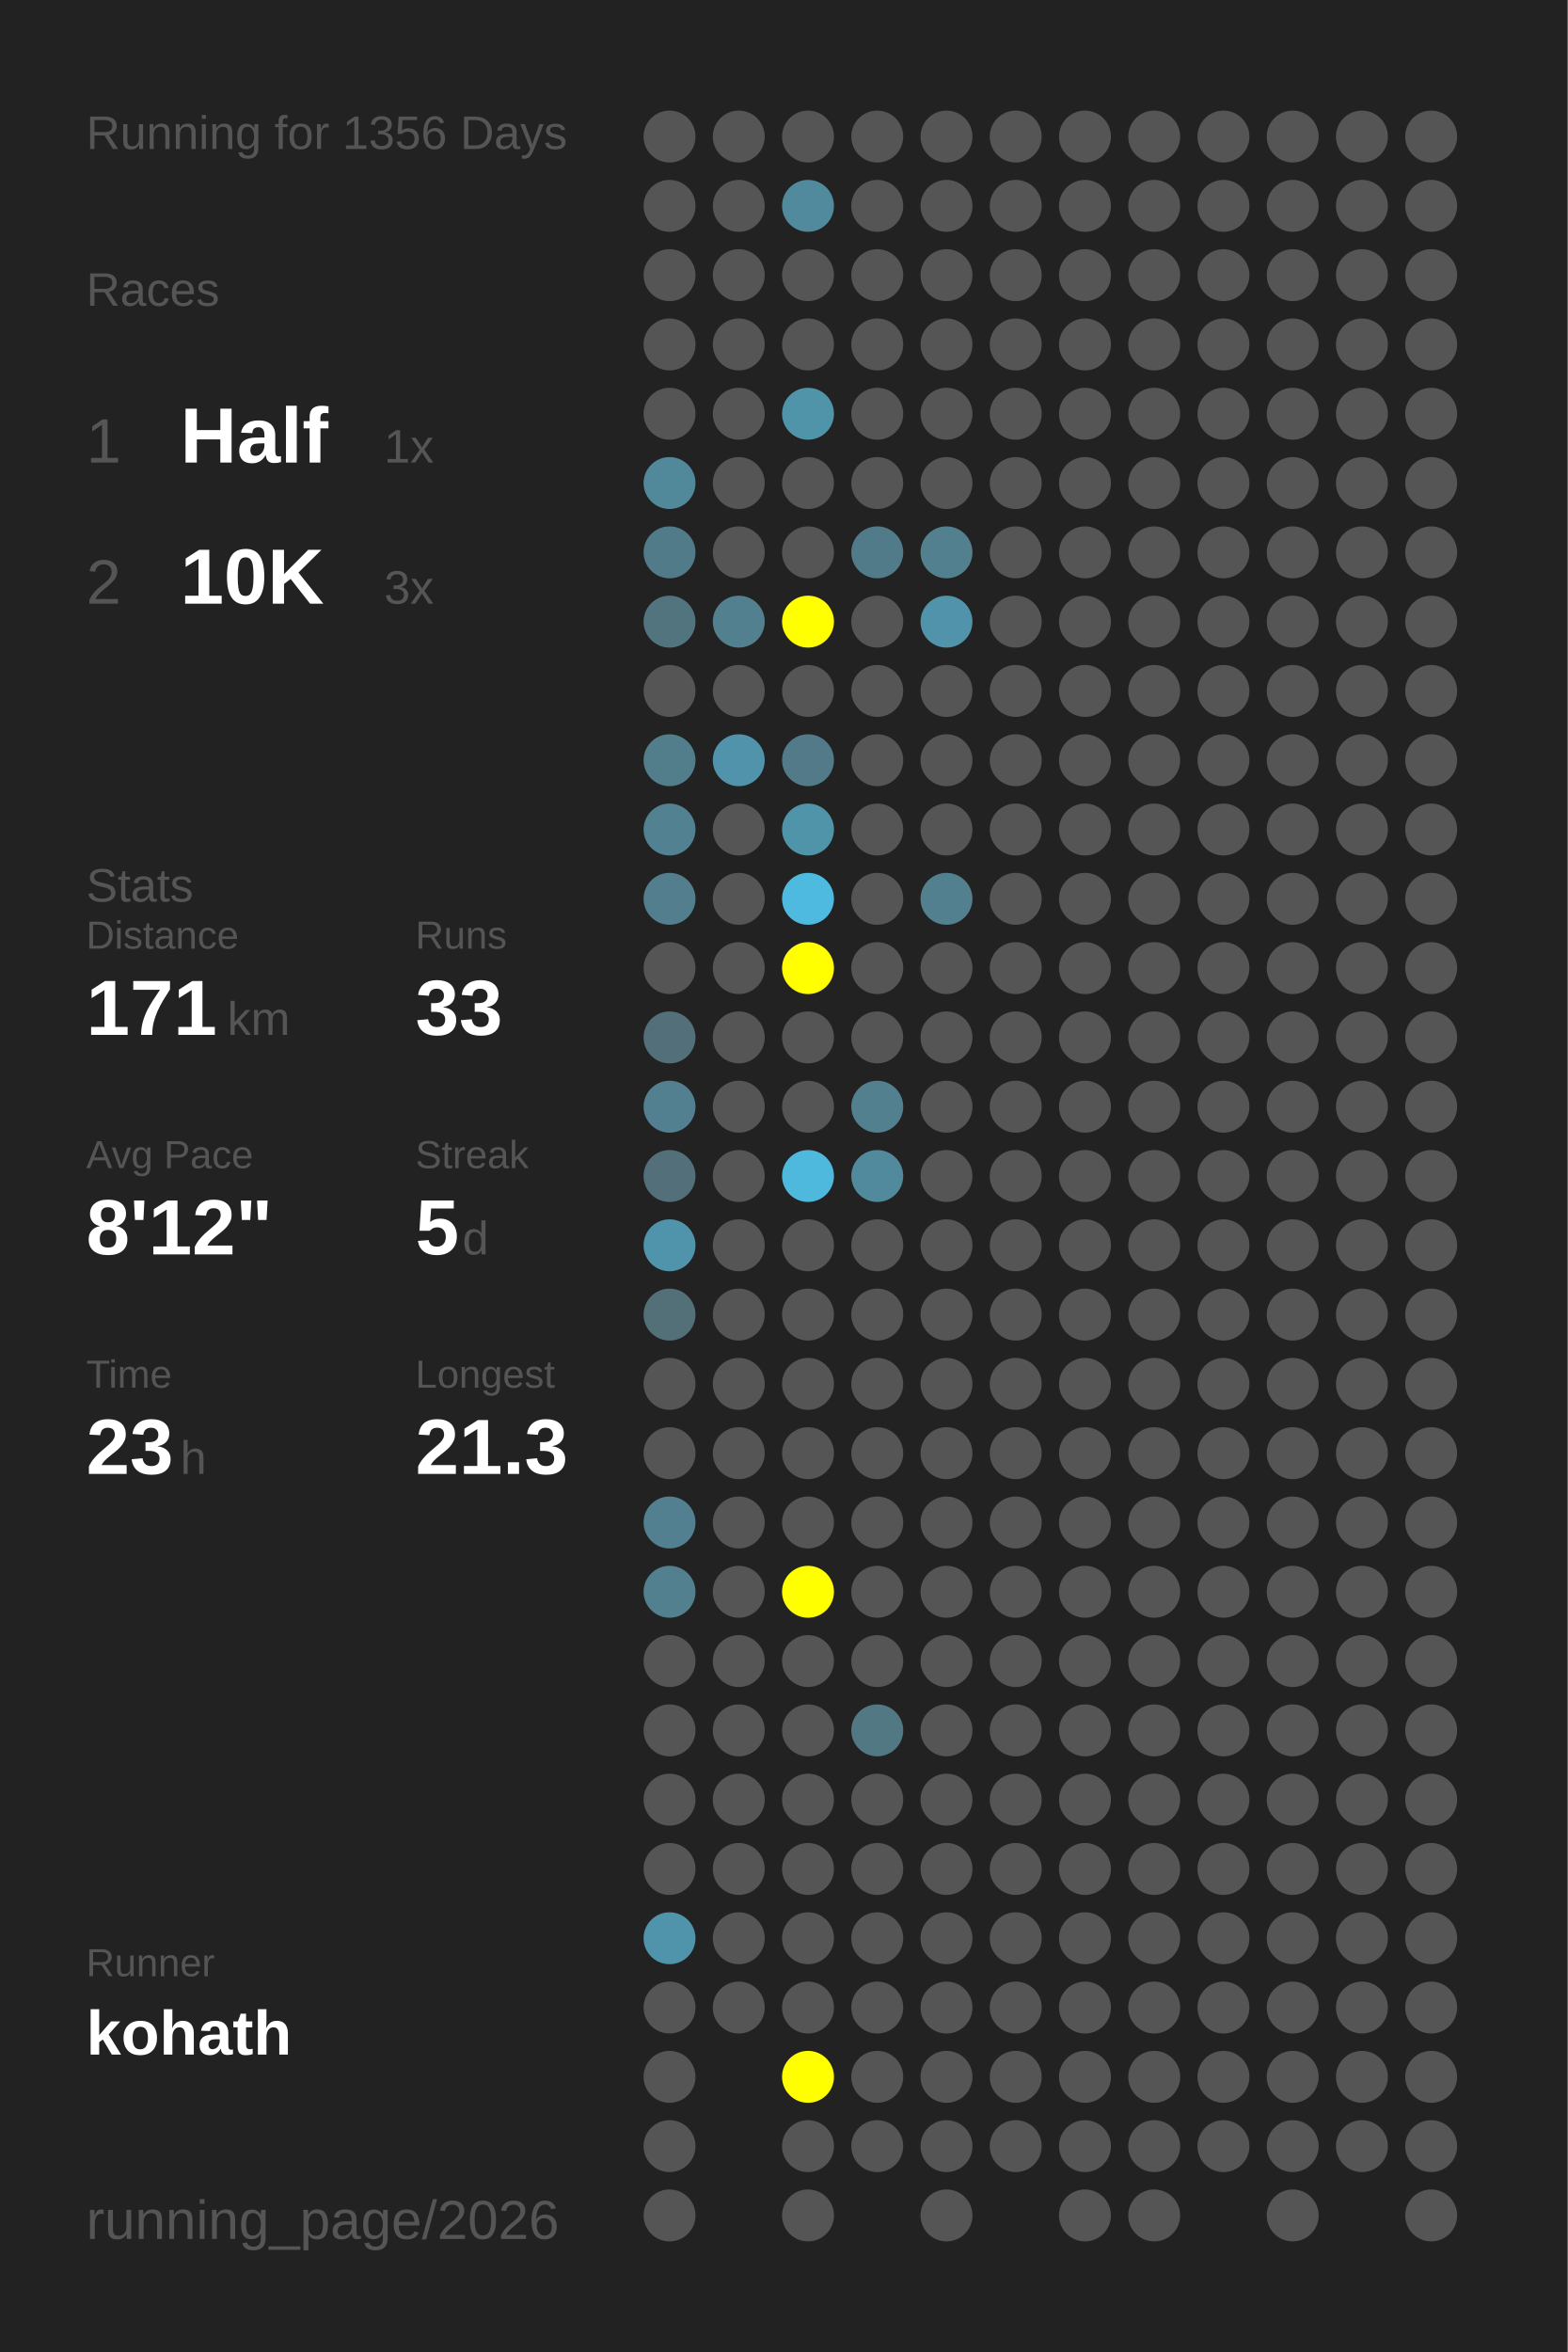
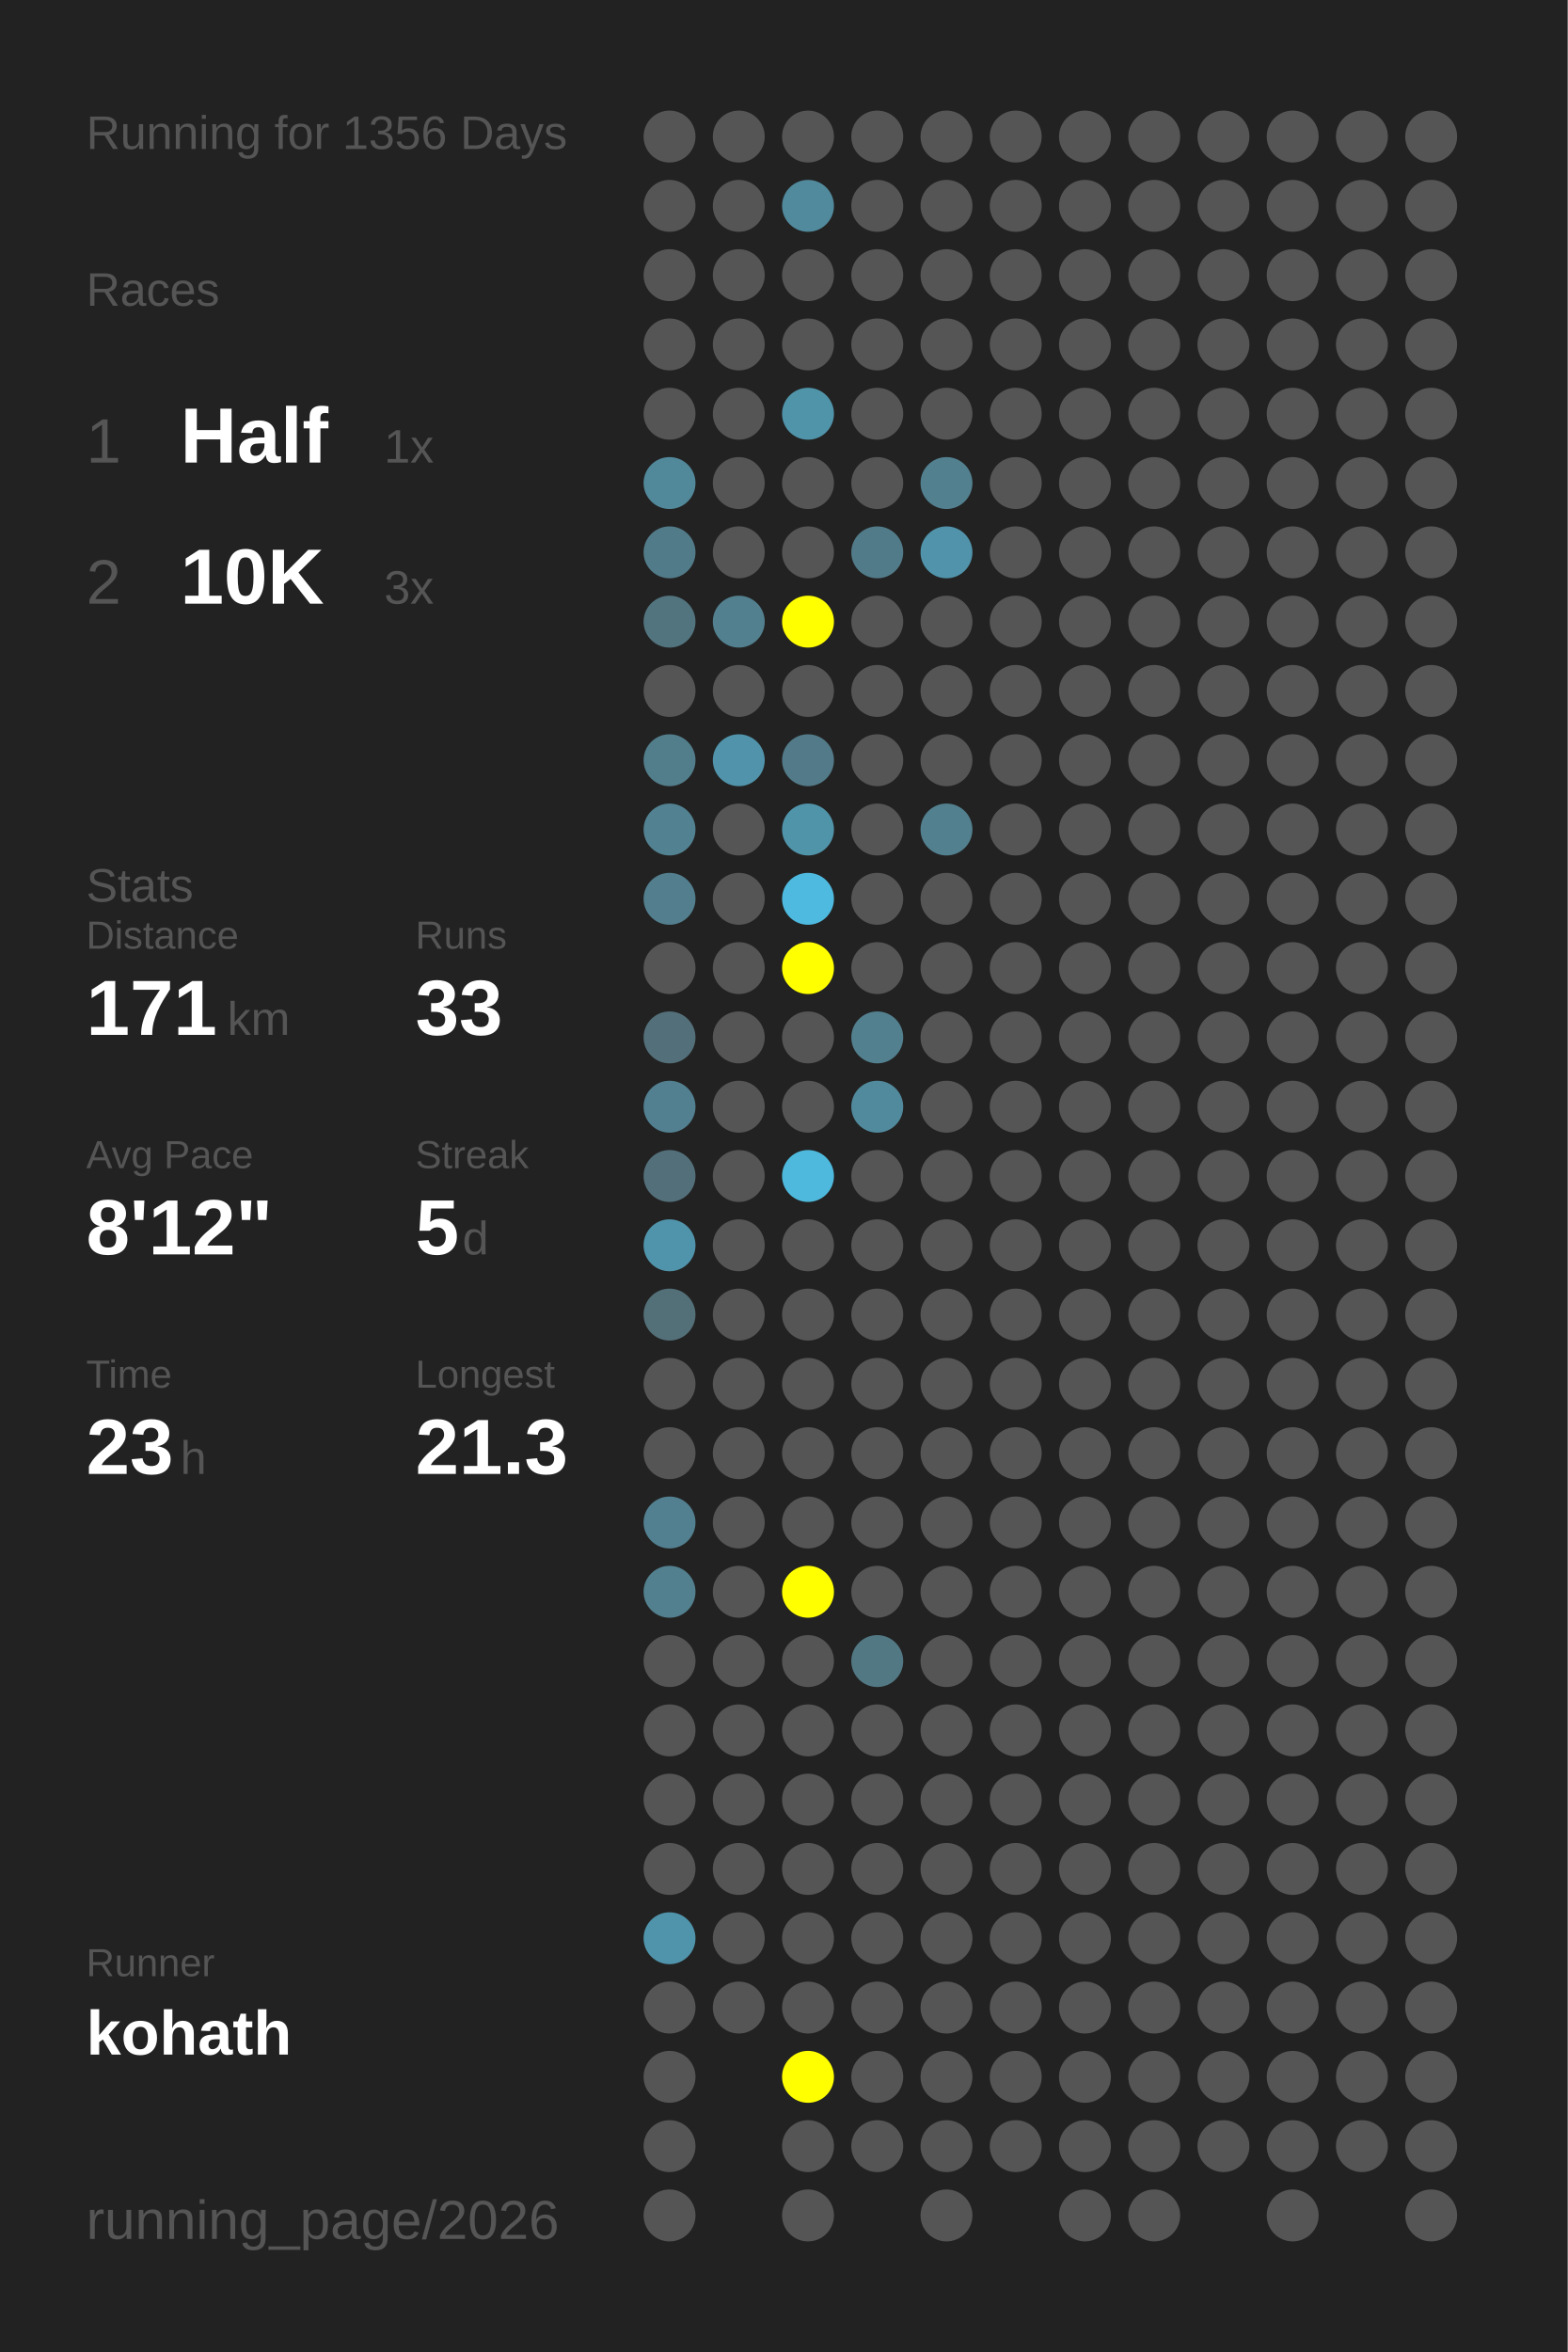
<svg xmlns="http://www.w3.org/2000/svg" baseProfile="full" height="300mm" version="1.1" viewBox="0,0,200,300" width="200mm">
  <defs />
  <rect fill="#222222" height="300" width="200" x="0" y="0" />
  <text fill="#555555" style="font-size:6px; font-family:Arial;" x="11" y="19">Running for 1356 Days</text>
  <text fill="#555555" style="font-size:6px; font-family:Arial;" x="11" y="39">Races</text>
  <text fill="#555555" style="font-size:8px; font-family:Arial;" x="11" y="59">1</text>
  <text fill="#FFFFFF" style="font-size:10px; font-family:Arial; font-weight:bold;" x="23" y="59">Half</text>
  <text fill="#555555" style="font-size:6px; font-family:Arial;" x="49" y="59">1x</text>
  <text fill="#555555" style="font-size:8px; font-family:Arial;" x="11" y="77">2</text>
  <text fill="#FFFFFF" style="font-size:10px; font-family:Arial; font-weight:bold;" x="23" y="77">10K</text>
  <text fill="#555555" style="font-size:6px; font-family:Arial;" x="49" y="77">3x</text>
  <text fill="#555555" style="font-size:6px; font-family:Arial;" x="11" y="115">Stats</text>
  <text fill="#555555" style="font-size:5px; font-family:Arial;" x="11" y="121">Distance</text>
  <text fill="#FFFFFF" style="font-size:10px; font-family:Arial; font-weight:bold;" x="11" y="132">171</text>
  <text fill="#555555" style="font-size:6px; font-family:Arial;" x="29" y="132">km</text>
  <text fill="#555555" style="font-size:5px; font-family:Arial;" x="53" y="121">Runs</text>
  <text fill="#FFFFFF" style="font-size:10px; font-family:Arial; font-weight:bold;" x="53" y="132">33</text>
  <text fill="#555555" style="font-size:5px; font-family:Arial;" x="11" y="149">Avg Pace</text>
  <text fill="#FFFFFF" style="font-size:10px; font-family:Arial; font-weight:bold;" x="11" y="160">8'12"</text>
  <text fill="#555555" style="font-size:5px; font-family:Arial;" x="53" y="149">Streak</text>
  <text fill="#FFFFFF" style="font-size:10px; font-family:Arial; font-weight:bold;" x="53" y="160">5</text>
  <text fill="#555555" style="font-size:6px; font-family:Arial;" x="59" y="160">d</text>
  <text fill="#555555" style="font-size:5px; font-family:Arial;" x="11" y="177">Time</text>
  <text fill="#FFFFFF" style="font-size:10px; font-family:Arial; font-weight:bold;" x="11" y="188">23</text>
  <text fill="#555555" style="font-size:6px; font-family:Arial;" x="23" y="188">h</text>
  <text fill="#555555" style="font-size:5px; font-family:Arial;" x="53" y="177">Longest</text>
  <text fill="#FFFFFF" style="font-size:10px; font-family:Arial; font-weight:bold;" x="53" y="188">21.3</text>
  <text fill="#555555" style="font-size:5px; font-family:Arial;" x="11" y="252.065">Runner</text>
  <text fill="#FFFFFF" style="font-size:8px; font-family:Arial; font-weight:bold;" x="11" y="262.065">kohath</text>
  <text fill="#555555" style="font-size:7px; font-family:Arial;" x="11" y="285.581">running_page/2026</text>
  <circle cx="85.417" cy="17.419" fill="#555555" r="3.312" />
  <circle cx="85.417" cy="26.258" fill="#555555" r="3.312" />
  <circle cx="85.417" cy="35.097" fill="#555555" r="3.312" />
  <circle cx="85.417" cy="43.935" fill="#555555" r="3.312" />
  <circle cx="85.417" cy="52.774" fill="#555555" r="3.312" />
  <circle cx="85.417" cy="61.613" fill="#51889a" r="3.312" />
  <circle cx="85.417" cy="70.452" fill="#527b89" r="3.312" />
  <circle cx="85.417" cy="79.29" fill="#52747f" r="3.312" />
  <circle cx="85.417" cy="88.129" fill="#555555" r="3.312" />
  <circle cx="85.417" cy="96.968" fill="#527d8b" r="3.312" />
  <circle cx="85.417" cy="105.806" fill="#528191" r="3.312" />
  <circle cx="85.417" cy="114.645" fill="#527e8d" r="3.312" />
  <circle cx="85.417" cy="123.484" fill="#555555" r="3.312" />
  <circle cx="85.417" cy="132.323" fill="#536f79" r="3.312" />
  <circle cx="85.417" cy="141.161" fill="#528090" r="3.312" />
  <circle cx="85.417" cy="150" fill="#53707a" r="3.312" />
  <circle cx="85.417" cy="158.839" fill="#5094ab" r="3.312" />
  <circle cx="85.417" cy="167.677" fill="#536f78" r="3.312" />
  <circle cx="85.417" cy="176.516" fill="#555555" r="3.312" />
  <circle cx="85.417" cy="185.355" fill="#555555" r="3.312" />
  <circle cx="85.417" cy="194.194" fill="#528090" r="3.312" />
  <circle cx="85.417" cy="203.032" fill="#52808f" r="3.312" />
  <circle cx="85.417" cy="211.871" fill="#555555" r="3.312" />
  <circle cx="85.417" cy="220.71" fill="#555555" r="3.312" />
  <circle cx="85.417" cy="229.548" fill="#555555" r="3.312" />
  <circle cx="85.417" cy="238.387" fill="#555555" r="3.312" />
  <circle cx="85.417" cy="247.226" fill="#5094ab" r="3.312" />
  <circle cx="85.417" cy="256.065" fill="#555555" r="3.312" />
  <circle cx="85.417" cy="264.903" fill="#555555" r="3.312" />
  <circle cx="85.417" cy="273.742" fill="#555555" r="3.312" />
  <circle cx="85.417" cy="282.581" fill="#555555" r="3.312" />
  <circle cx="94.25" cy="17.419" fill="#555555" r="3.312" />
  <circle cx="94.25" cy="26.258" fill="#555555" r="3.312" />
  <circle cx="94.25" cy="35.097" fill="#555555" r="3.312" />
  <circle cx="94.25" cy="43.935" fill="#555555" r="3.312" />
  <circle cx="94.25" cy="52.774" fill="#555555" r="3.312" />
  <circle cx="94.25" cy="61.613" fill="#555555" r="3.312" />
  <circle cx="94.25" cy="70.452" fill="#555555" r="3.312" />
  <circle cx="94.25" cy="79.29" fill="#52808f" r="3.312" />
  <circle cx="94.25" cy="88.129" fill="#555555" r="3.312" />
  <circle cx="94.25" cy="96.968" fill="#5093aa" r="3.312" />
  <circle cx="94.25" cy="105.806" fill="#555555" r="3.312" />
  <circle cx="94.25" cy="114.645" fill="#555555" r="3.312" />
  <circle cx="94.25" cy="123.484" fill="#555555" r="3.312" />
  <circle cx="94.25" cy="132.323" fill="#555555" r="3.312" />
  <circle cx="94.25" cy="141.161" fill="#555555" r="3.312" />
  <circle cx="94.25" cy="150" fill="#555555" r="3.312" />
  <circle cx="94.25" cy="158.839" fill="#555555" r="3.312" />
  <circle cx="94.25" cy="167.677" fill="#555555" r="3.312" />
  <circle cx="94.25" cy="176.516" fill="#555555" r="3.312" />
  <circle cx="94.25" cy="185.355" fill="#555555" r="3.312" />
  <circle cx="94.25" cy="194.194" fill="#555555" r="3.312" />
  <circle cx="94.25" cy="203.032" fill="#555555" r="3.312" />
  <circle cx="94.25" cy="211.871" fill="#555555" r="3.312" />
  <circle cx="94.25" cy="220.71" fill="#555555" r="3.312" />
  <circle cx="94.25" cy="229.548" fill="#555555" r="3.312" />
  <circle cx="94.25" cy="238.387" fill="#555555" r="3.312" />
  <circle cx="94.25" cy="247.226" fill="#555555" r="3.312" />
  <circle cx="94.25" cy="256.065" fill="#555555" r="3.312" />
  <circle cx="103.083" cy="17.419" fill="#555555" r="3.312" />
  <circle cx="103.083" cy="26.258" fill="#51899d" r="3.312" />
  <circle cx="103.083" cy="35.097" fill="#555555" r="3.312" />
  <circle cx="103.083" cy="43.935" fill="#555555" r="3.312" />
  <circle cx="103.083" cy="52.774" fill="#5094aa" r="3.312" />
  <circle cx="103.083" cy="61.613" fill="#555555" r="3.312" />
  <circle cx="103.083" cy="70.452" fill="#555555" r="3.312" />
  <circle cx="103.083" cy="79.29" fill="#FFFF00" r="3.312" />
  <circle cx="103.083" cy="88.129" fill="#555555" r="3.312" />
  <circle cx="103.083" cy="96.968" fill="#527a88" r="3.312" />
  <circle cx="103.083" cy="105.806" fill="#5094aa" r="3.312" />
  <circle cx="103.083" cy="114.645" fill="#4ebadf" r="3.312" />
  <circle cx="103.083" cy="123.484" fill="#FFFF00" r="3.312" />
  <circle cx="103.083" cy="132.323" fill="#555555" r="3.312" />
  <circle cx="103.083" cy="141.161" fill="#555555" r="3.312" />
  <circle cx="103.083" cy="150" fill="#4eb9dd" r="3.312" />
  <circle cx="103.083" cy="158.839" fill="#555555" r="3.312" />
  <circle cx="103.083" cy="167.677" fill="#555555" r="3.312" />
  <circle cx="103.083" cy="176.516" fill="#555555" r="3.312" />
  <circle cx="103.083" cy="185.355" fill="#555555" r="3.312" />
  <circle cx="103.083" cy="194.194" fill="#555555" r="3.312" />
  <circle cx="103.083" cy="203.032" fill="#FFFF00" r="3.312" />
  <circle cx="103.083" cy="211.871" fill="#555555" r="3.312" />
  <circle cx="103.083" cy="220.71" fill="#555555" r="3.312" />
  <circle cx="103.083" cy="229.548" fill="#555555" r="3.312" />
  <circle cx="103.083" cy="238.387" fill="#555555" r="3.312" />
  <circle cx="103.083" cy="247.226" fill="#555555" r="3.312" />
  <circle cx="103.083" cy="256.065" fill="#555555" r="3.312" />
  <circle cx="103.083" cy="264.903" fill="#FFFF00" r="3.312" />
  <circle cx="103.083" cy="273.742" fill="#555555" r="3.312" />
  <circle cx="103.083" cy="282.581" fill="#555555" r="3.312" />
  <circle cx="111.917" cy="17.419" fill="#555555" r="3.312" />
  <circle cx="111.917" cy="26.258" fill="#555555" r="3.312" />
  <circle cx="111.917" cy="35.097" fill="#555555" r="3.312" />
  <circle cx="111.917" cy="43.935" fill="#555555" r="3.312" />
  <circle cx="111.917" cy="52.774" fill="#555555" r="3.312" />
  <circle cx="111.917" cy="61.613" fill="#555555" r="3.312" />
  <circle cx="111.917" cy="70.452" fill="#527b89" r="3.312" />
  <circle cx="111.917" cy="79.29" fill="#555555" r="3.312" />
  <circle cx="111.917" cy="88.129" fill="#555555" r="3.312" />
  <circle cx="111.917" cy="96.968" fill="#555555" r="3.312" />
  <circle cx="111.917" cy="105.806" fill="#555555" r="3.312" />
  <circle cx="111.917" cy="114.645" fill="#555555" r="3.312" />
  <circle cx="111.917" cy="123.484" fill="#555555" r="3.312" />
-   <circle cx="111.917" cy="132.323" fill="#555555" r="3.312" />
-   <circle cx="111.917" cy="141.161" fill="#52808f" r="3.312" />
-   <circle cx="111.917" cy="150" fill="#518a9d" r="3.312" />
+   <circle cx="111.917" cy="132.323" fill="#52808f" r="3.312" />
+   <circle cx="111.917" cy="141.161" fill="#518a9d" r="3.312" />
+   <circle cx="111.917" cy="150" fill="#555555" r="3.312" />
  <circle cx="111.917" cy="158.839" fill="#555555" r="3.312" />
  <circle cx="111.917" cy="167.677" fill="#555555" r="3.312" />
  <circle cx="111.917" cy="176.516" fill="#555555" r="3.312" />
  <circle cx="111.917" cy="185.355" fill="#555555" r="3.312" />
  <circle cx="111.917" cy="194.194" fill="#555555" r="3.312" />
  <circle cx="111.917" cy="203.032" fill="#555555" r="3.312" />
-   <circle cx="111.917" cy="211.871" fill="#555555" r="3.312" />
-   <circle cx="111.917" cy="220.71" fill="#527884" r="3.312" />
+   <circle cx="111.917" cy="211.871" fill="#527884" r="3.312" />
+   <circle cx="111.917" cy="220.71" fill="#555555" r="3.312" />
  <circle cx="111.917" cy="229.548" fill="#555555" r="3.312" />
  <circle cx="111.917" cy="238.387" fill="#555555" r="3.312" />
  <circle cx="111.917" cy="247.226" fill="#555555" r="3.312" />
  <circle cx="111.917" cy="256.065" fill="#555555" r="3.312" />
  <circle cx="111.917" cy="264.903" fill="#555555" r="3.312" />
  <circle cx="111.917" cy="273.742" fill="#555555" r="3.312" />
  <circle cx="120.75" cy="17.419" fill="#555555" r="3.312" />
  <circle cx="120.75" cy="26.258" fill="#555555" r="3.312" />
  <circle cx="120.75" cy="35.097" fill="#555555" r="3.312" />
  <circle cx="120.75" cy="43.935" fill="#555555" r="3.312" />
  <circle cx="120.75" cy="52.774" fill="#555555" r="3.312" />
-   <circle cx="120.75" cy="61.613" fill="#555555" r="3.312" />
-   <circle cx="120.75" cy="70.452" fill="#52808f" r="3.312" />
-   <circle cx="120.75" cy="79.29" fill="#5093aa" r="3.312" />
+   <circle cx="120.75" cy="61.613" fill="#52808f" r="3.312" />
+   <circle cx="120.75" cy="70.452" fill="#5093aa" r="3.312" />
+   <circle cx="120.75" cy="79.29" fill="#555555" r="3.312" />
  <circle cx="120.75" cy="88.129" fill="#555555" r="3.312" />
  <circle cx="120.75" cy="96.968" fill="#555555" r="3.312" />
-   <circle cx="120.75" cy="105.806" fill="#555555" r="3.312" />
-   <circle cx="120.75" cy="114.645" fill="#52808f" r="3.312" />
+   <circle cx="120.75" cy="105.806" fill="#52808f" r="3.312" />
+   <circle cx="120.75" cy="114.645" fill="#555555" r="3.312" />
  <circle cx="120.75" cy="123.484" fill="#555555" r="3.312" />
  <circle cx="120.75" cy="132.323" fill="#555555" r="3.312" />
  <circle cx="120.75" cy="141.161" fill="#555555" r="3.312" />
  <circle cx="120.75" cy="150" fill="#555555" r="3.312" />
  <circle cx="120.75" cy="158.839" fill="#555555" r="3.312" />
  <circle cx="120.75" cy="167.677" fill="#555555" r="3.312" />
  <circle cx="120.75" cy="176.516" fill="#555555" r="3.312" />
  <circle cx="120.75" cy="185.355" fill="#555555" r="3.312" />
  <circle cx="120.75" cy="194.194" fill="#555555" r="3.312" />
  <circle cx="120.75" cy="203.032" fill="#555555" r="3.312" />
  <circle cx="120.75" cy="211.871" fill="#555555" r="3.312" />
  <circle cx="120.75" cy="220.71" fill="#555555" r="3.312" />
  <circle cx="120.75" cy="229.548" fill="#555555" r="3.312" />
  <circle cx="120.75" cy="238.387" fill="#555555" r="3.312" />
  <circle cx="120.75" cy="247.226" fill="#555555" r="3.312" />
  <circle cx="120.75" cy="256.065" fill="#555555" r="3.312" />
  <circle cx="120.75" cy="264.903" fill="#555555" r="3.312" />
  <circle cx="120.75" cy="273.742" fill="#555555" r="3.312" />
  <circle cx="120.75" cy="282.581" fill="#555555" r="3.312" />
  <circle cx="129.583" cy="17.419" fill="#555555" r="3.312" />
  <circle cx="129.583" cy="26.258" fill="#555555" r="3.312" />
  <circle cx="129.583" cy="35.097" fill="#555555" r="3.312" />
  <circle cx="129.583" cy="43.935" fill="#555555" r="3.312" />
  <circle cx="129.583" cy="52.774" fill="#555555" r="3.312" />
  <circle cx="129.583" cy="61.613" fill="#555555" r="3.312" />
  <circle cx="129.583" cy="70.452" fill="#555555" r="3.312" />
  <circle cx="129.583" cy="79.29" fill="#555555" r="3.312" />
  <circle cx="129.583" cy="88.129" fill="#555555" r="3.312" />
  <circle cx="129.583" cy="96.968" fill="#555555" r="3.312" />
  <circle cx="129.583" cy="105.806" fill="#555555" r="3.312" />
  <circle cx="129.583" cy="114.645" fill="#555555" r="3.312" />
  <circle cx="129.583" cy="123.484" fill="#555555" r="3.312" />
  <circle cx="129.583" cy="132.323" fill="#555555" r="3.312" />
  <circle cx="129.583" cy="141.161" fill="#555555" r="3.312" />
  <circle cx="129.583" cy="150" fill="#555555" r="3.312" />
  <circle cx="129.583" cy="158.839" fill="#555555" r="3.312" />
  <circle cx="129.583" cy="167.677" fill="#555555" r="3.312" />
  <circle cx="129.583" cy="176.516" fill="#555555" r="3.312" />
  <circle cx="129.583" cy="185.355" fill="#555555" r="3.312" />
  <circle cx="129.583" cy="194.194" fill="#555555" r="3.312" />
  <circle cx="129.583" cy="203.032" fill="#555555" r="3.312" />
  <circle cx="129.583" cy="211.871" fill="#555555" r="3.312" />
  <circle cx="129.583" cy="220.71" fill="#555555" r="3.312" />
  <circle cx="129.583" cy="229.548" fill="#555555" r="3.312" />
  <circle cx="129.583" cy="238.387" fill="#555555" r="3.312" />
  <circle cx="129.583" cy="247.226" fill="#555555" r="3.312" />
  <circle cx="129.583" cy="256.065" fill="#555555" r="3.312" />
  <circle cx="129.583" cy="264.903" fill="#555555" r="3.312" />
  <circle cx="129.583" cy="273.742" fill="#555555" r="3.312" />
  <circle cx="138.417" cy="17.419" fill="#555555" r="3.312" />
  <circle cx="138.417" cy="26.258" fill="#555555" r="3.312" />
  <circle cx="138.417" cy="35.097" fill="#555555" r="3.312" />
  <circle cx="138.417" cy="43.935" fill="#555555" r="3.312" />
  <circle cx="138.417" cy="52.774" fill="#555555" r="3.312" />
  <circle cx="138.417" cy="61.613" fill="#555555" r="3.312" />
  <circle cx="138.417" cy="70.452" fill="#555555" r="3.312" />
  <circle cx="138.417" cy="79.29" fill="#555555" r="3.312" />
  <circle cx="138.417" cy="88.129" fill="#555555" r="3.312" />
  <circle cx="138.417" cy="96.968" fill="#555555" r="3.312" />
  <circle cx="138.417" cy="105.806" fill="#555555" r="3.312" />
  <circle cx="138.417" cy="114.645" fill="#555555" r="3.312" />
  <circle cx="138.417" cy="123.484" fill="#555555" r="3.312" />
  <circle cx="138.417" cy="132.323" fill="#555555" r="3.312" />
  <circle cx="138.417" cy="141.161" fill="#555555" r="3.312" />
  <circle cx="138.417" cy="150" fill="#555555" r="3.312" />
  <circle cx="138.417" cy="158.839" fill="#555555" r="3.312" />
  <circle cx="138.417" cy="167.677" fill="#555555" r="3.312" />
  <circle cx="138.417" cy="176.516" fill="#555555" r="3.312" />
  <circle cx="138.417" cy="185.355" fill="#555555" r="3.312" />
  <circle cx="138.417" cy="194.194" fill="#555555" r="3.312" />
  <circle cx="138.417" cy="203.032" fill="#555555" r="3.312" />
  <circle cx="138.417" cy="211.871" fill="#555555" r="3.312" />
  <circle cx="138.417" cy="220.71" fill="#555555" r="3.312" />
  <circle cx="138.417" cy="229.548" fill="#555555" r="3.312" />
  <circle cx="138.417" cy="238.387" fill="#555555" r="3.312" />
  <circle cx="138.417" cy="247.226" fill="#555555" r="3.312" />
  <circle cx="138.417" cy="256.065" fill="#555555" r="3.312" />
  <circle cx="138.417" cy="264.903" fill="#555555" r="3.312" />
  <circle cx="138.417" cy="273.742" fill="#555555" r="3.312" />
  <circle cx="138.417" cy="282.581" fill="#555555" r="3.312" />
  <circle cx="147.25" cy="17.419" fill="#555555" r="3.312" />
  <circle cx="147.25" cy="26.258" fill="#555555" r="3.312" />
  <circle cx="147.25" cy="35.097" fill="#555555" r="3.312" />
  <circle cx="147.25" cy="43.935" fill="#555555" r="3.312" />
  <circle cx="147.25" cy="52.774" fill="#555555" r="3.312" />
  <circle cx="147.25" cy="61.613" fill="#555555" r="3.312" />
  <circle cx="147.25" cy="70.452" fill="#555555" r="3.312" />
  <circle cx="147.25" cy="79.29" fill="#555555" r="3.312" />
  <circle cx="147.25" cy="88.129" fill="#555555" r="3.312" />
  <circle cx="147.25" cy="96.968" fill="#555555" r="3.312" />
  <circle cx="147.25" cy="105.806" fill="#555555" r="3.312" />
  <circle cx="147.25" cy="114.645" fill="#555555" r="3.312" />
  <circle cx="147.25" cy="123.484" fill="#555555" r="3.312" />
  <circle cx="147.25" cy="132.323" fill="#555555" r="3.312" />
  <circle cx="147.25" cy="141.161" fill="#555555" r="3.312" />
  <circle cx="147.25" cy="150" fill="#555555" r="3.312" />
  <circle cx="147.25" cy="158.839" fill="#555555" r="3.312" />
  <circle cx="147.25" cy="167.677" fill="#555555" r="3.312" />
  <circle cx="147.25" cy="176.516" fill="#555555" r="3.312" />
  <circle cx="147.25" cy="185.355" fill="#555555" r="3.312" />
  <circle cx="147.25" cy="194.194" fill="#555555" r="3.312" />
  <circle cx="147.25" cy="203.032" fill="#555555" r="3.312" />
  <circle cx="147.25" cy="211.871" fill="#555555" r="3.312" />
  <circle cx="147.25" cy="220.71" fill="#555555" r="3.312" />
  <circle cx="147.25" cy="229.548" fill="#555555" r="3.312" />
  <circle cx="147.25" cy="238.387" fill="#555555" r="3.312" />
  <circle cx="147.25" cy="247.226" fill="#555555" r="3.312" />
  <circle cx="147.25" cy="256.065" fill="#555555" r="3.312" />
  <circle cx="147.25" cy="264.903" fill="#555555" r="3.312" />
  <circle cx="147.25" cy="273.742" fill="#555555" r="3.312" />
  <circle cx="147.25" cy="282.581" fill="#555555" r="3.312" />
  <circle cx="156.083" cy="17.419" fill="#555555" r="3.312" />
  <circle cx="156.083" cy="26.258" fill="#555555" r="3.312" />
  <circle cx="156.083" cy="35.097" fill="#555555" r="3.312" />
  <circle cx="156.083" cy="43.935" fill="#555555" r="3.312" />
  <circle cx="156.083" cy="52.774" fill="#555555" r="3.312" />
  <circle cx="156.083" cy="61.613" fill="#555555" r="3.312" />
  <circle cx="156.083" cy="70.452" fill="#555555" r="3.312" />
  <circle cx="156.083" cy="79.29" fill="#555555" r="3.312" />
  <circle cx="156.083" cy="88.129" fill="#555555" r="3.312" />
  <circle cx="156.083" cy="96.968" fill="#555555" r="3.312" />
  <circle cx="156.083" cy="105.806" fill="#555555" r="3.312" />
  <circle cx="156.083" cy="114.645" fill="#555555" r="3.312" />
  <circle cx="156.083" cy="123.484" fill="#555555" r="3.312" />
  <circle cx="156.083" cy="132.323" fill="#555555" r="3.312" />
  <circle cx="156.083" cy="141.161" fill="#555555" r="3.312" />
  <circle cx="156.083" cy="150" fill="#555555" r="3.312" />
  <circle cx="156.083" cy="158.839" fill="#555555" r="3.312" />
  <circle cx="156.083" cy="167.677" fill="#555555" r="3.312" />
  <circle cx="156.083" cy="176.516" fill="#555555" r="3.312" />
  <circle cx="156.083" cy="185.355" fill="#555555" r="3.312" />
  <circle cx="156.083" cy="194.194" fill="#555555" r="3.312" />
  <circle cx="156.083" cy="203.032" fill="#555555" r="3.312" />
  <circle cx="156.083" cy="211.871" fill="#555555" r="3.312" />
  <circle cx="156.083" cy="220.71" fill="#555555" r="3.312" />
  <circle cx="156.083" cy="229.548" fill="#555555" r="3.312" />
  <circle cx="156.083" cy="238.387" fill="#555555" r="3.312" />
  <circle cx="156.083" cy="247.226" fill="#555555" r="3.312" />
  <circle cx="156.083" cy="256.065" fill="#555555" r="3.312" />
  <circle cx="156.083" cy="264.903" fill="#555555" r="3.312" />
  <circle cx="156.083" cy="273.742" fill="#555555" r="3.312" />
  <circle cx="164.917" cy="17.419" fill="#555555" r="3.312" />
  <circle cx="164.917" cy="26.258" fill="#555555" r="3.312" />
  <circle cx="164.917" cy="35.097" fill="#555555" r="3.312" />
  <circle cx="164.917" cy="43.935" fill="#555555" r="3.312" />
  <circle cx="164.917" cy="52.774" fill="#555555" r="3.312" />
  <circle cx="164.917" cy="61.613" fill="#555555" r="3.312" />
  <circle cx="164.917" cy="70.452" fill="#555555" r="3.312" />
  <circle cx="164.917" cy="79.29" fill="#555555" r="3.312" />
  <circle cx="164.917" cy="88.129" fill="#555555" r="3.312" />
  <circle cx="164.917" cy="96.968" fill="#555555" r="3.312" />
  <circle cx="164.917" cy="105.806" fill="#555555" r="3.312" />
  <circle cx="164.917" cy="114.645" fill="#555555" r="3.312" />
  <circle cx="164.917" cy="123.484" fill="#555555" r="3.312" />
  <circle cx="164.917" cy="132.323" fill="#555555" r="3.312" />
  <circle cx="164.917" cy="141.161" fill="#555555" r="3.312" />
  <circle cx="164.917" cy="150" fill="#555555" r="3.312" />
  <circle cx="164.917" cy="158.839" fill="#555555" r="3.312" />
  <circle cx="164.917" cy="167.677" fill="#555555" r="3.312" />
  <circle cx="164.917" cy="176.516" fill="#555555" r="3.312" />
  <circle cx="164.917" cy="185.355" fill="#555555" r="3.312" />
  <circle cx="164.917" cy="194.194" fill="#555555" r="3.312" />
  <circle cx="164.917" cy="203.032" fill="#555555" r="3.312" />
  <circle cx="164.917" cy="211.871" fill="#555555" r="3.312" />
  <circle cx="164.917" cy="220.71" fill="#555555" r="3.312" />
  <circle cx="164.917" cy="229.548" fill="#555555" r="3.312" />
  <circle cx="164.917" cy="238.387" fill="#555555" r="3.312" />
  <circle cx="164.917" cy="247.226" fill="#555555" r="3.312" />
  <circle cx="164.917" cy="256.065" fill="#555555" r="3.312" />
  <circle cx="164.917" cy="264.903" fill="#555555" r="3.312" />
  <circle cx="164.917" cy="273.742" fill="#555555" r="3.312" />
  <circle cx="164.917" cy="282.581" fill="#555555" r="3.312" />
  <circle cx="173.75" cy="17.419" fill="#555555" r="3.312" />
  <circle cx="173.75" cy="26.258" fill="#555555" r="3.312" />
  <circle cx="173.75" cy="35.097" fill="#555555" r="3.312" />
  <circle cx="173.75" cy="43.935" fill="#555555" r="3.312" />
  <circle cx="173.75" cy="52.774" fill="#555555" r="3.312" />
  <circle cx="173.75" cy="61.613" fill="#555555" r="3.312" />
  <circle cx="173.75" cy="70.452" fill="#555555" r="3.312" />
  <circle cx="173.75" cy="79.29" fill="#555555" r="3.312" />
  <circle cx="173.75" cy="88.129" fill="#555555" r="3.312" />
  <circle cx="173.75" cy="96.968" fill="#555555" r="3.312" />
  <circle cx="173.75" cy="105.806" fill="#555555" r="3.312" />
  <circle cx="173.75" cy="114.645" fill="#555555" r="3.312" />
  <circle cx="173.75" cy="123.484" fill="#555555" r="3.312" />
  <circle cx="173.75" cy="132.323" fill="#555555" r="3.312" />
  <circle cx="173.75" cy="141.161" fill="#555555" r="3.312" />
  <circle cx="173.75" cy="150" fill="#555555" r="3.312" />
  <circle cx="173.75" cy="158.839" fill="#555555" r="3.312" />
  <circle cx="173.75" cy="167.677" fill="#555555" r="3.312" />
  <circle cx="173.75" cy="176.516" fill="#555555" r="3.312" />
  <circle cx="173.75" cy="185.355" fill="#555555" r="3.312" />
  <circle cx="173.75" cy="194.194" fill="#555555" r="3.312" />
  <circle cx="173.75" cy="203.032" fill="#555555" r="3.312" />
  <circle cx="173.75" cy="211.871" fill="#555555" r="3.312" />
  <circle cx="173.75" cy="220.71" fill="#555555" r="3.312" />
  <circle cx="173.75" cy="229.548" fill="#555555" r="3.312" />
  <circle cx="173.75" cy="238.387" fill="#555555" r="3.312" />
  <circle cx="173.75" cy="247.226" fill="#555555" r="3.312" />
  <circle cx="173.75" cy="256.065" fill="#555555" r="3.312" />
  <circle cx="173.75" cy="264.903" fill="#555555" r="3.312" />
  <circle cx="173.75" cy="273.742" fill="#555555" r="3.312" />
  <circle cx="182.583" cy="17.419" fill="#555555" r="3.312" />
  <circle cx="182.583" cy="26.258" fill="#555555" r="3.312" />
  <circle cx="182.583" cy="35.097" fill="#555555" r="3.312" />
  <circle cx="182.583" cy="43.935" fill="#555555" r="3.312" />
  <circle cx="182.583" cy="52.774" fill="#555555" r="3.312" />
  <circle cx="182.583" cy="61.613" fill="#555555" r="3.312" />
  <circle cx="182.583" cy="70.452" fill="#555555" r="3.312" />
  <circle cx="182.583" cy="79.29" fill="#555555" r="3.312" />
  <circle cx="182.583" cy="88.129" fill="#555555" r="3.312" />
  <circle cx="182.583" cy="96.968" fill="#555555" r="3.312" />
  <circle cx="182.583" cy="105.806" fill="#555555" r="3.312" />
  <circle cx="182.583" cy="114.645" fill="#555555" r="3.312" />
  <circle cx="182.583" cy="123.484" fill="#555555" r="3.312" />
  <circle cx="182.583" cy="132.323" fill="#555555" r="3.312" />
  <circle cx="182.583" cy="141.161" fill="#555555" r="3.312" />
  <circle cx="182.583" cy="150" fill="#555555" r="3.312" />
  <circle cx="182.583" cy="158.839" fill="#555555" r="3.312" />
  <circle cx="182.583" cy="167.677" fill="#555555" r="3.312" />
  <circle cx="182.583" cy="176.516" fill="#555555" r="3.312" />
  <circle cx="182.583" cy="185.355" fill="#555555" r="3.312" />
  <circle cx="182.583" cy="194.194" fill="#555555" r="3.312" />
  <circle cx="182.583" cy="203.032" fill="#555555" r="3.312" />
  <circle cx="182.583" cy="211.871" fill="#555555" r="3.312" />
  <circle cx="182.583" cy="220.71" fill="#555555" r="3.312" />
  <circle cx="182.583" cy="229.548" fill="#555555" r="3.312" />
  <circle cx="182.583" cy="238.387" fill="#555555" r="3.312" />
  <circle cx="182.583" cy="247.226" fill="#555555" r="3.312" />
  <circle cx="182.583" cy="256.065" fill="#555555" r="3.312" />
  <circle cx="182.583" cy="264.903" fill="#555555" r="3.312" />
  <circle cx="182.583" cy="273.742" fill="#555555" r="3.312" />
  <circle cx="182.583" cy="282.581" fill="#555555" r="3.312" />
</svg>
